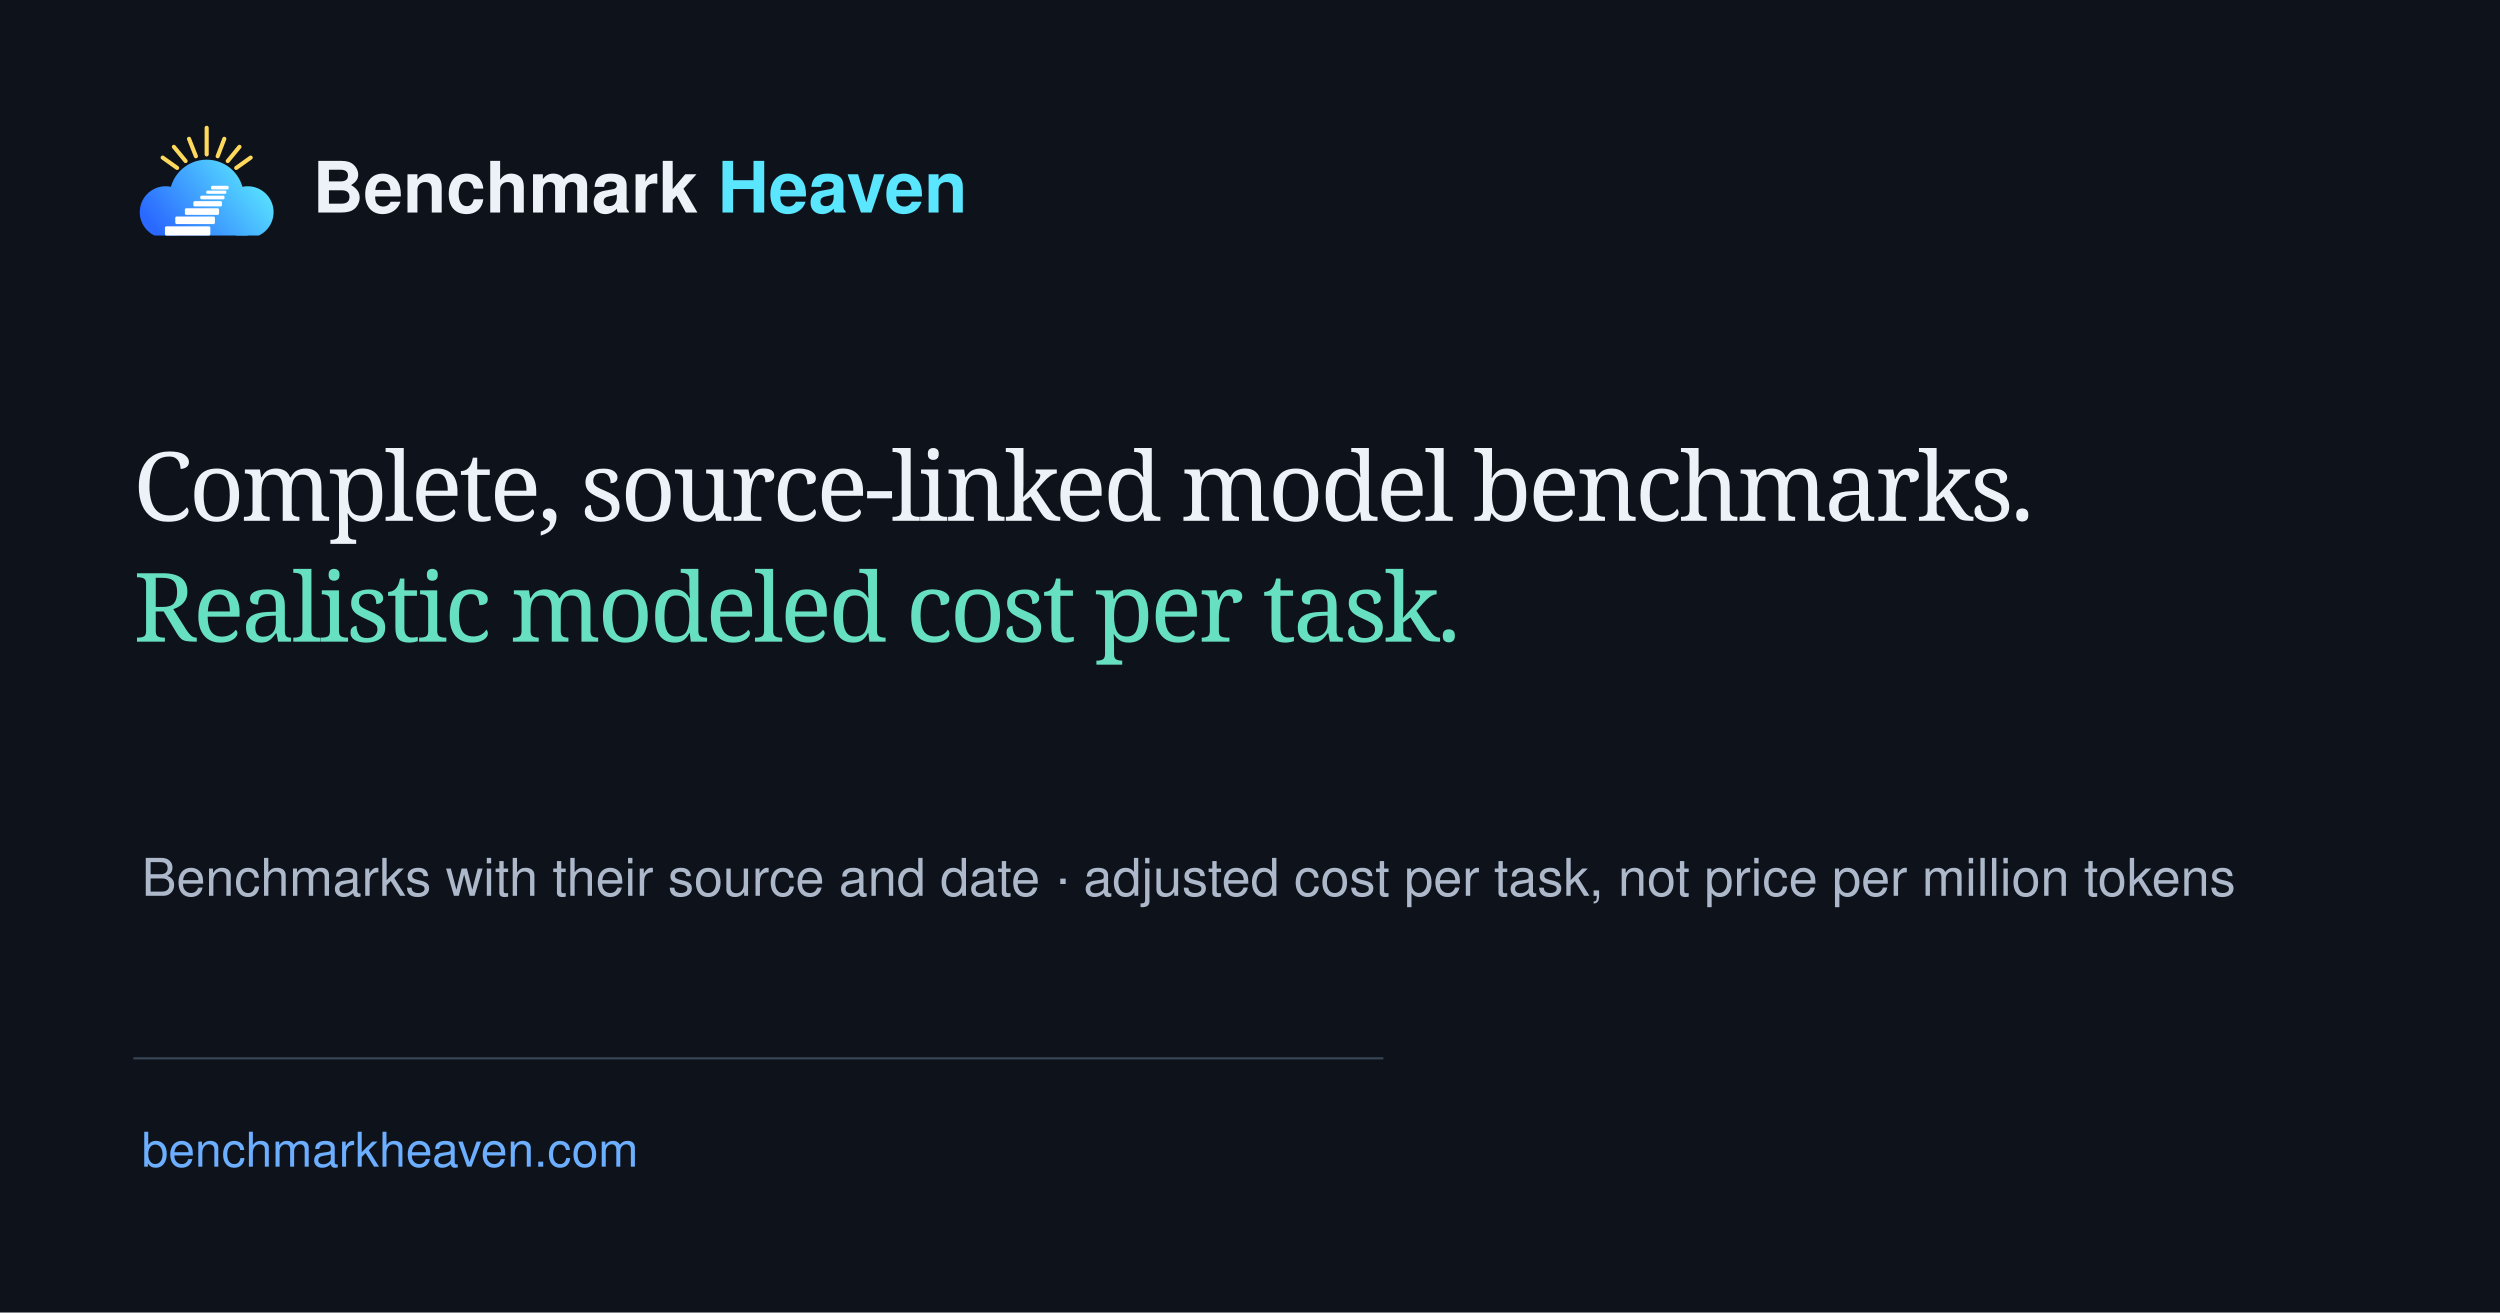
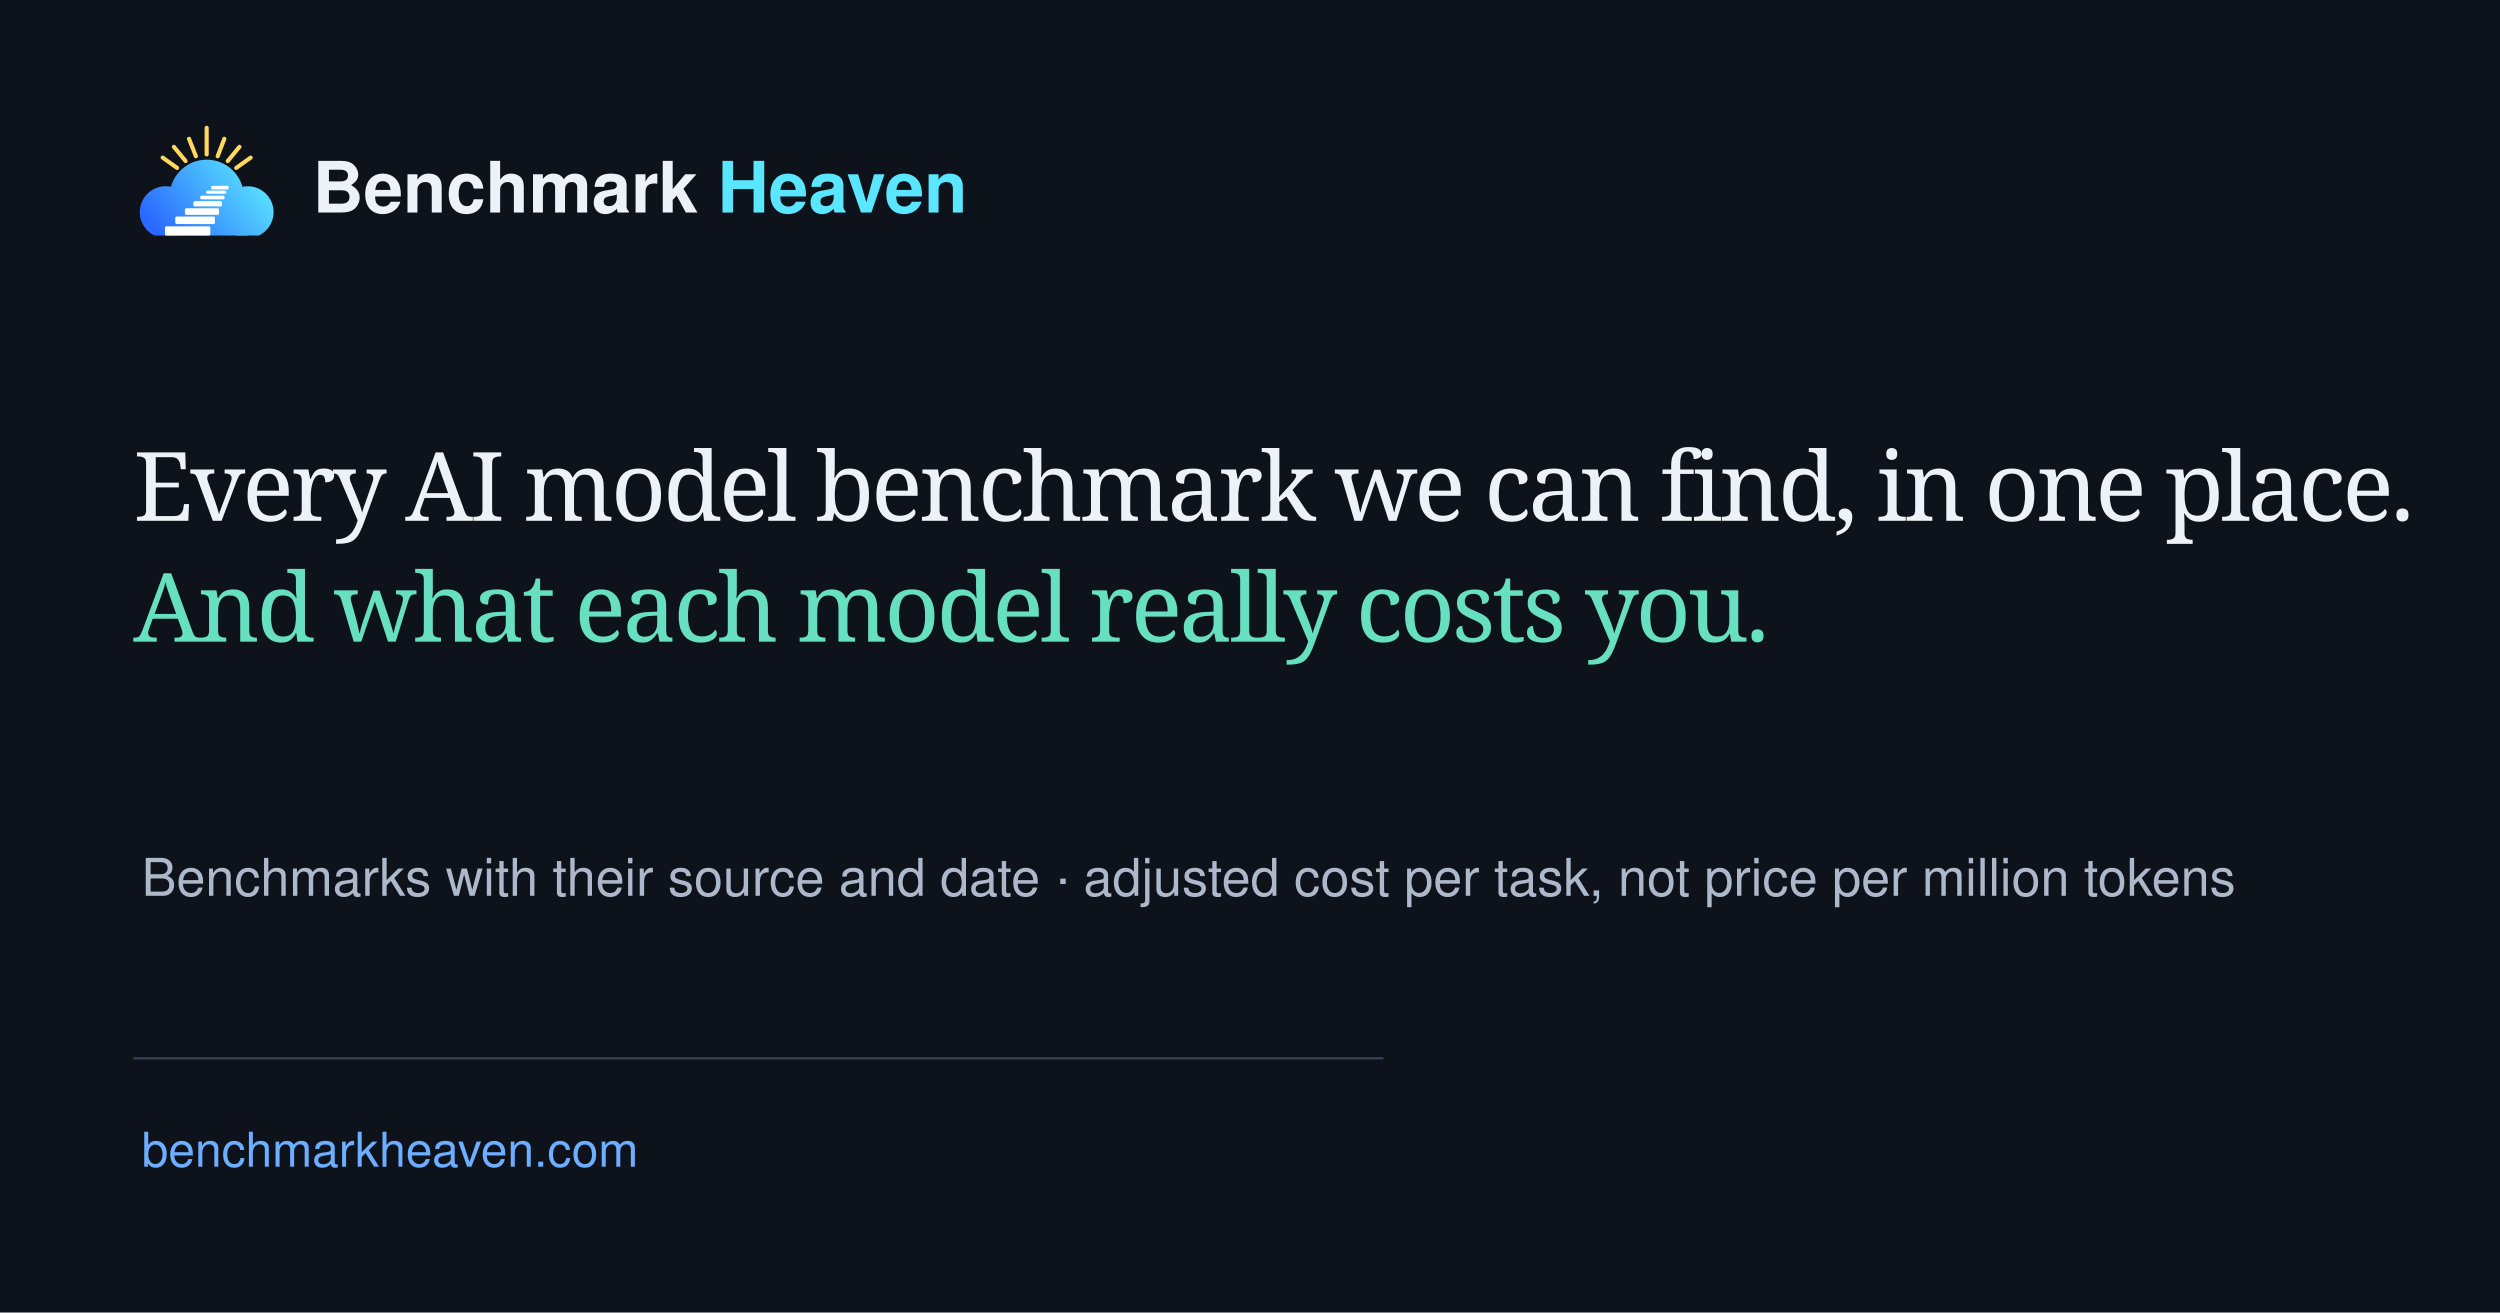
<svg xmlns="http://www.w3.org/2000/svg" width="1200" height="630" viewBox="0 0 1200 630" role="img" aria-labelledby="t">
  <rect width="1200" height="630" fill="#0e131b" />
  <g transform="translate(64 52) scale(1.1)">
    <defs>
      <linearGradient id="bhCloudOG" gradientUnits="userSpaceOnUse" x1="12" y1="56" x2="52" y2="24">
        <stop stop-color="#2a68ff" />
        <stop offset="1" stop-color="#5ae6ff" />
      </linearGradient>
      <clipPath id="bhCutOG">
        <rect x="0" y="0" width="64" height="55.5" rx="0" />
      </clipPath>
    </defs>
    <g stroke="#ffd95c" stroke-width="1.8" stroke-linecap="round">
      <path d="M19.1 26L12.8 21.5" />
      <path d="M22.8 23L17.7 16.8" />
      <path d="M27.3 20.9L24.3 13.3" />
      <path d="M32 20.1L32 8.5" />
      <path d="M36.8 20.9L39.7 13.3" />
      <path d="M41.2 23L46.3 16.8" />
      <path d="M44.9 26L51.2 21.5" />
    </g>
    <g clip-path="url(#bhCutOG)" fill="url(#bhCloudOG)">
      <circle cx="32" cy="38.6" r="16.2" />
      <circle cx="14.1" cy="45.3" r="11.3" />
      <circle cx="49.9" cy="45.3" r="11.3" />
      <rect x="14.1" y="38.6" width="35.8" height="16.9" />
    </g>
    <g fill="#ffffff">
      <rect x="33.9" y="33.8" width="7.7" height="1.6" rx="0.6" />
      <rect x="31.8" y="35.9" width="8.8" height="1.4" rx="0.6" />
      <rect x="29.2" y="38.1" width="10.6" height="1.6" rx="0.6" />
      <rect x="26.2" y="40.5" width="12.5" height="2.3" rx="0.6" />
      <rect x="22.5" y="43.6" width="14.9" height="2.9" rx="0.6" />
      <rect x="18.3" y="47.2" width="17.3" height="3.3" rx="0.6" />
      <rect x="13.8" y="51.5" width="19.8" height="4" rx="0.6" />
    </g>
  </g>
  <text x="150" y="102" fill="#edf2f8" font-family="Helvetica,Arial,sans-serif" font-size="34" font-weight="700">Benchmark <tspan fill="#5ae6ff">Heaven</tspan>
  </text>
-   <text x="64" y="250" fill="#edf2f8" font-family="Georgia,serif" font-size="46" letter-spacing="-1.5">Complete, source-linked model benchmarks.</text>
-   <text x="64" y="308" fill="#67e0c1" font-family="Georgia,serif" font-size="46" letter-spacing="-1.5">Realistic modeled cost per task.</text>
+   <text x="64" y="250" fill="#edf2f8" font-family="Georgia,serif" font-size="46" letter-spacing="-1.5">Every AI model benchmark we can find, in one place.</text>
+   <text x="64" y="308" fill="#67e0c1" font-family="Georgia,serif" font-size="46" letter-spacing="-1.5">And what each model really costs you.</text>
  <text x="68" y="430" fill="#adb9ca" font-family="Helvetica,Arial,sans-serif" font-size="25">Benchmarks with their source and date · adjusted cost per task, not price per million tokens</text>
  <path d="M64 508h600" stroke="#394657" />
  <text x="68" y="560" fill="#6caeff" font-family="Helvetica,Arial,sans-serif" font-size="23">benchmarkheaven.com</text>
</svg>
